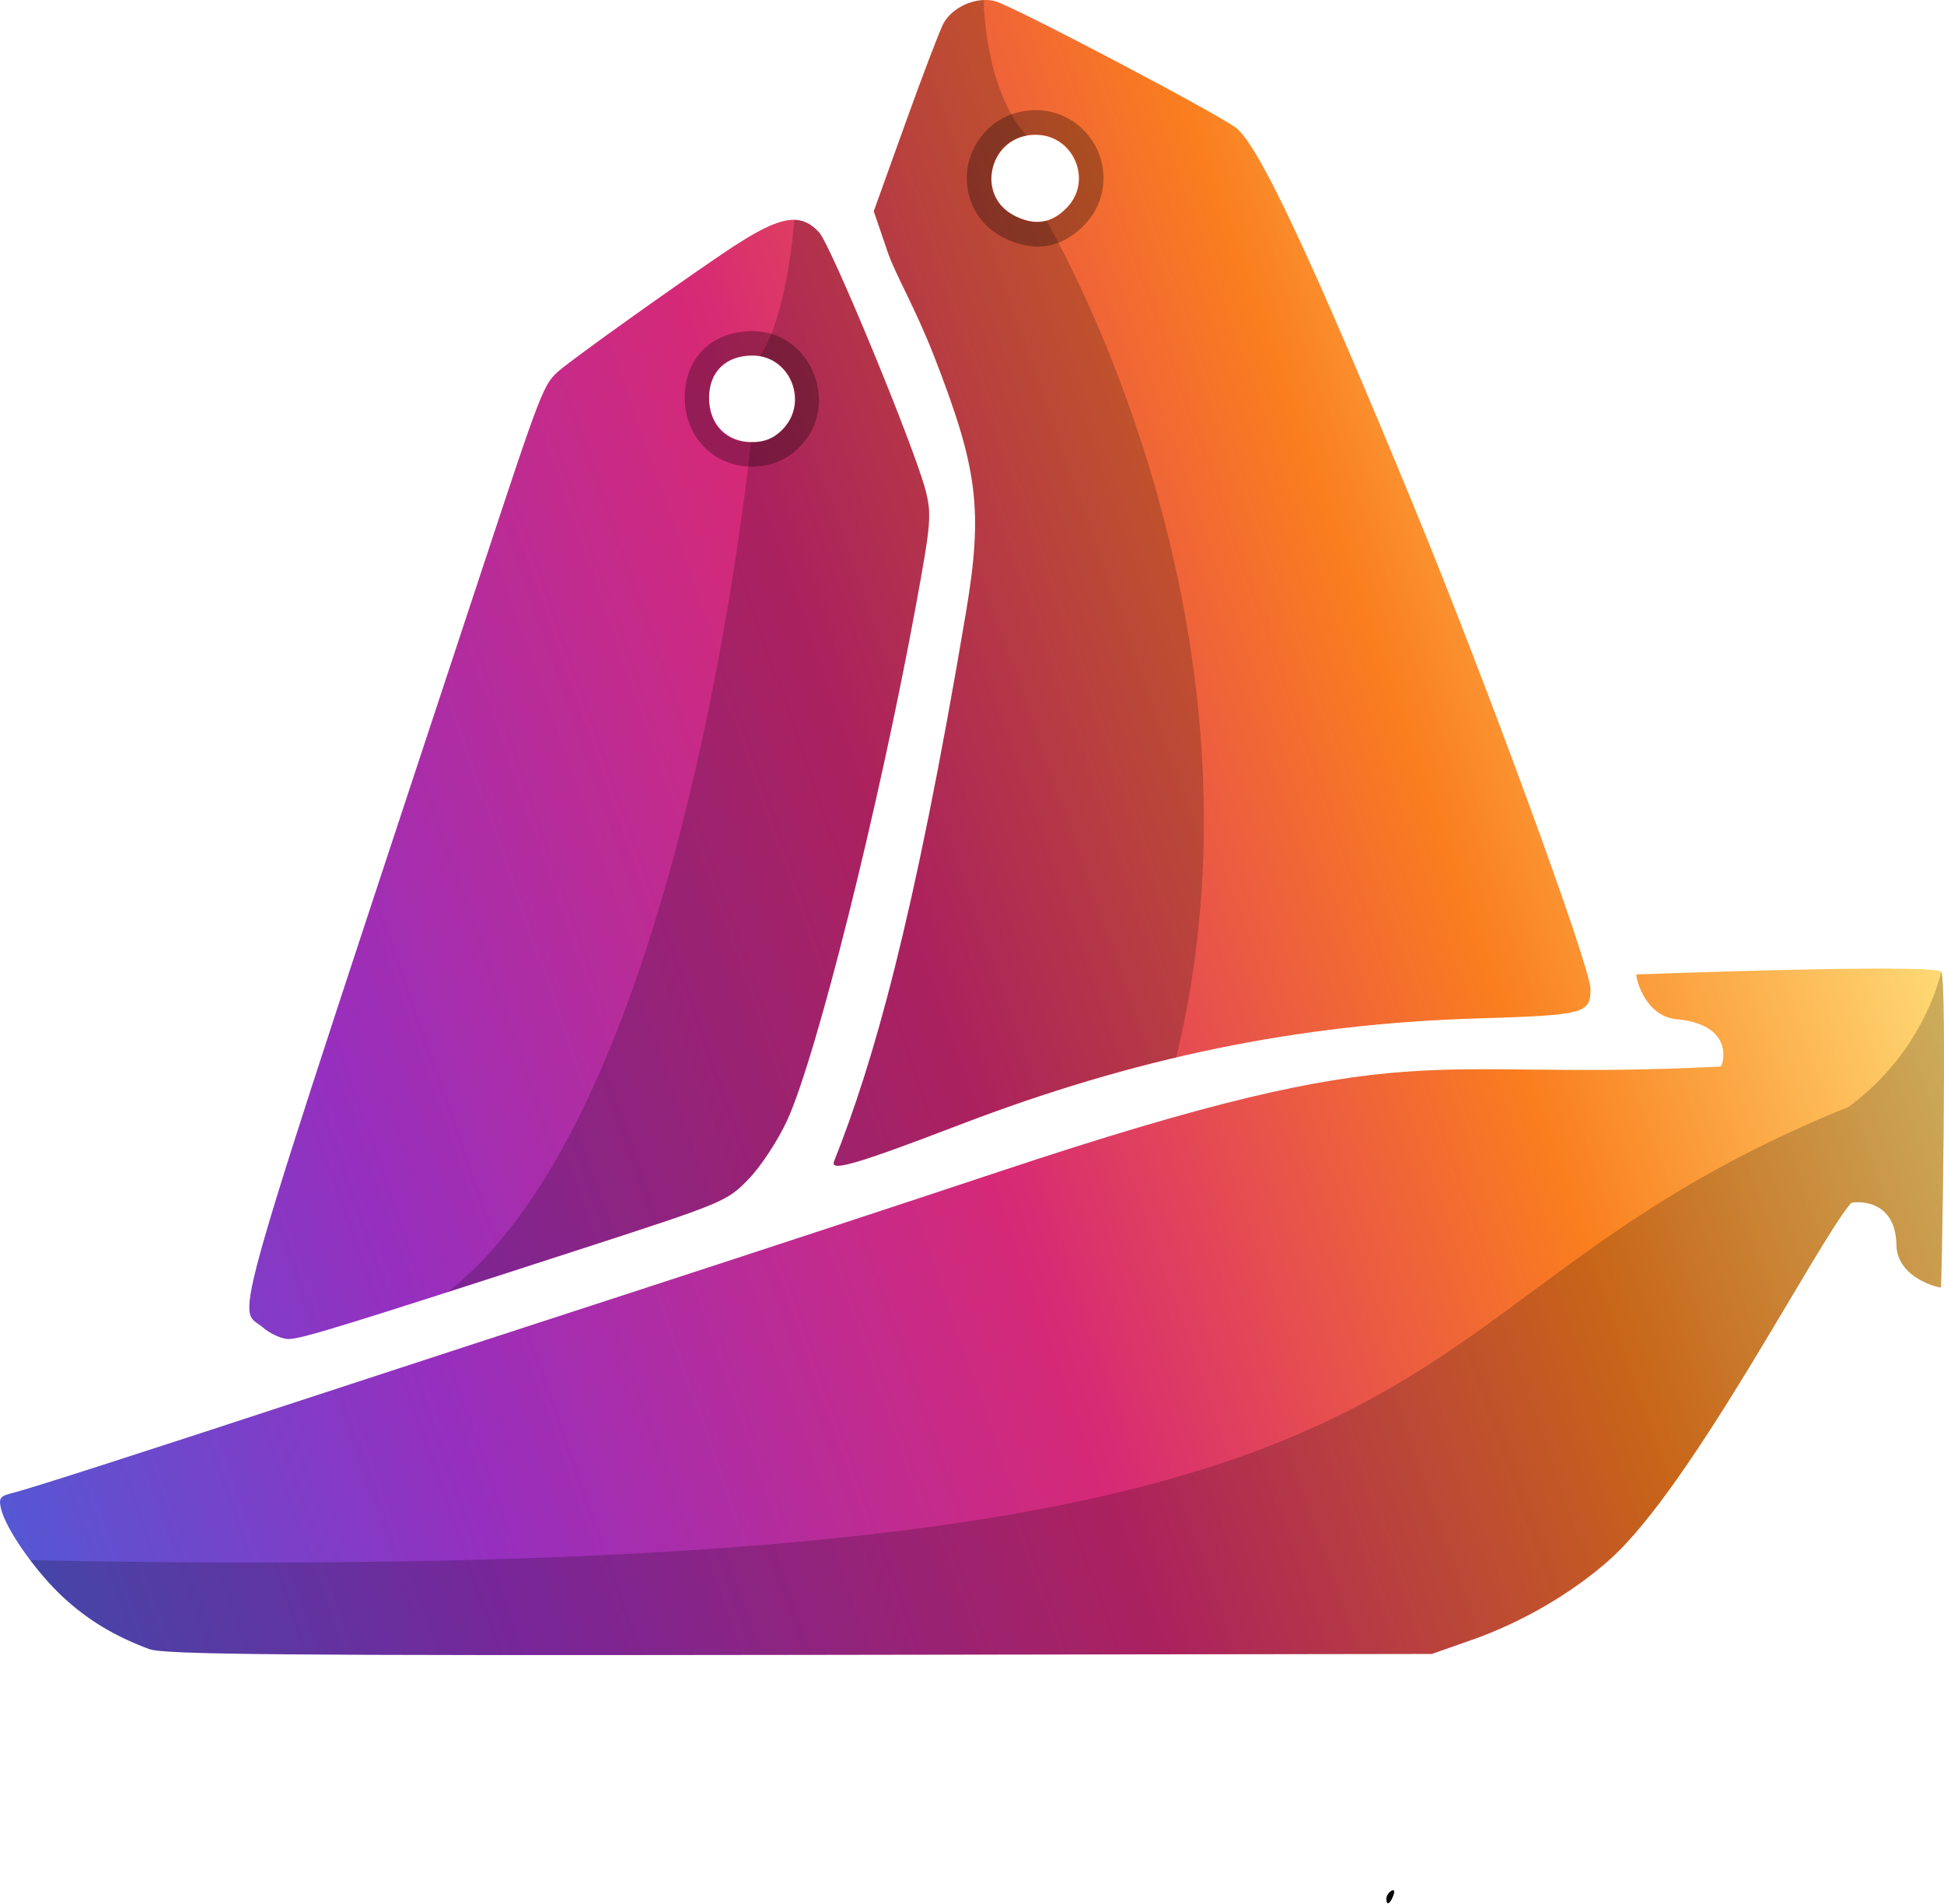
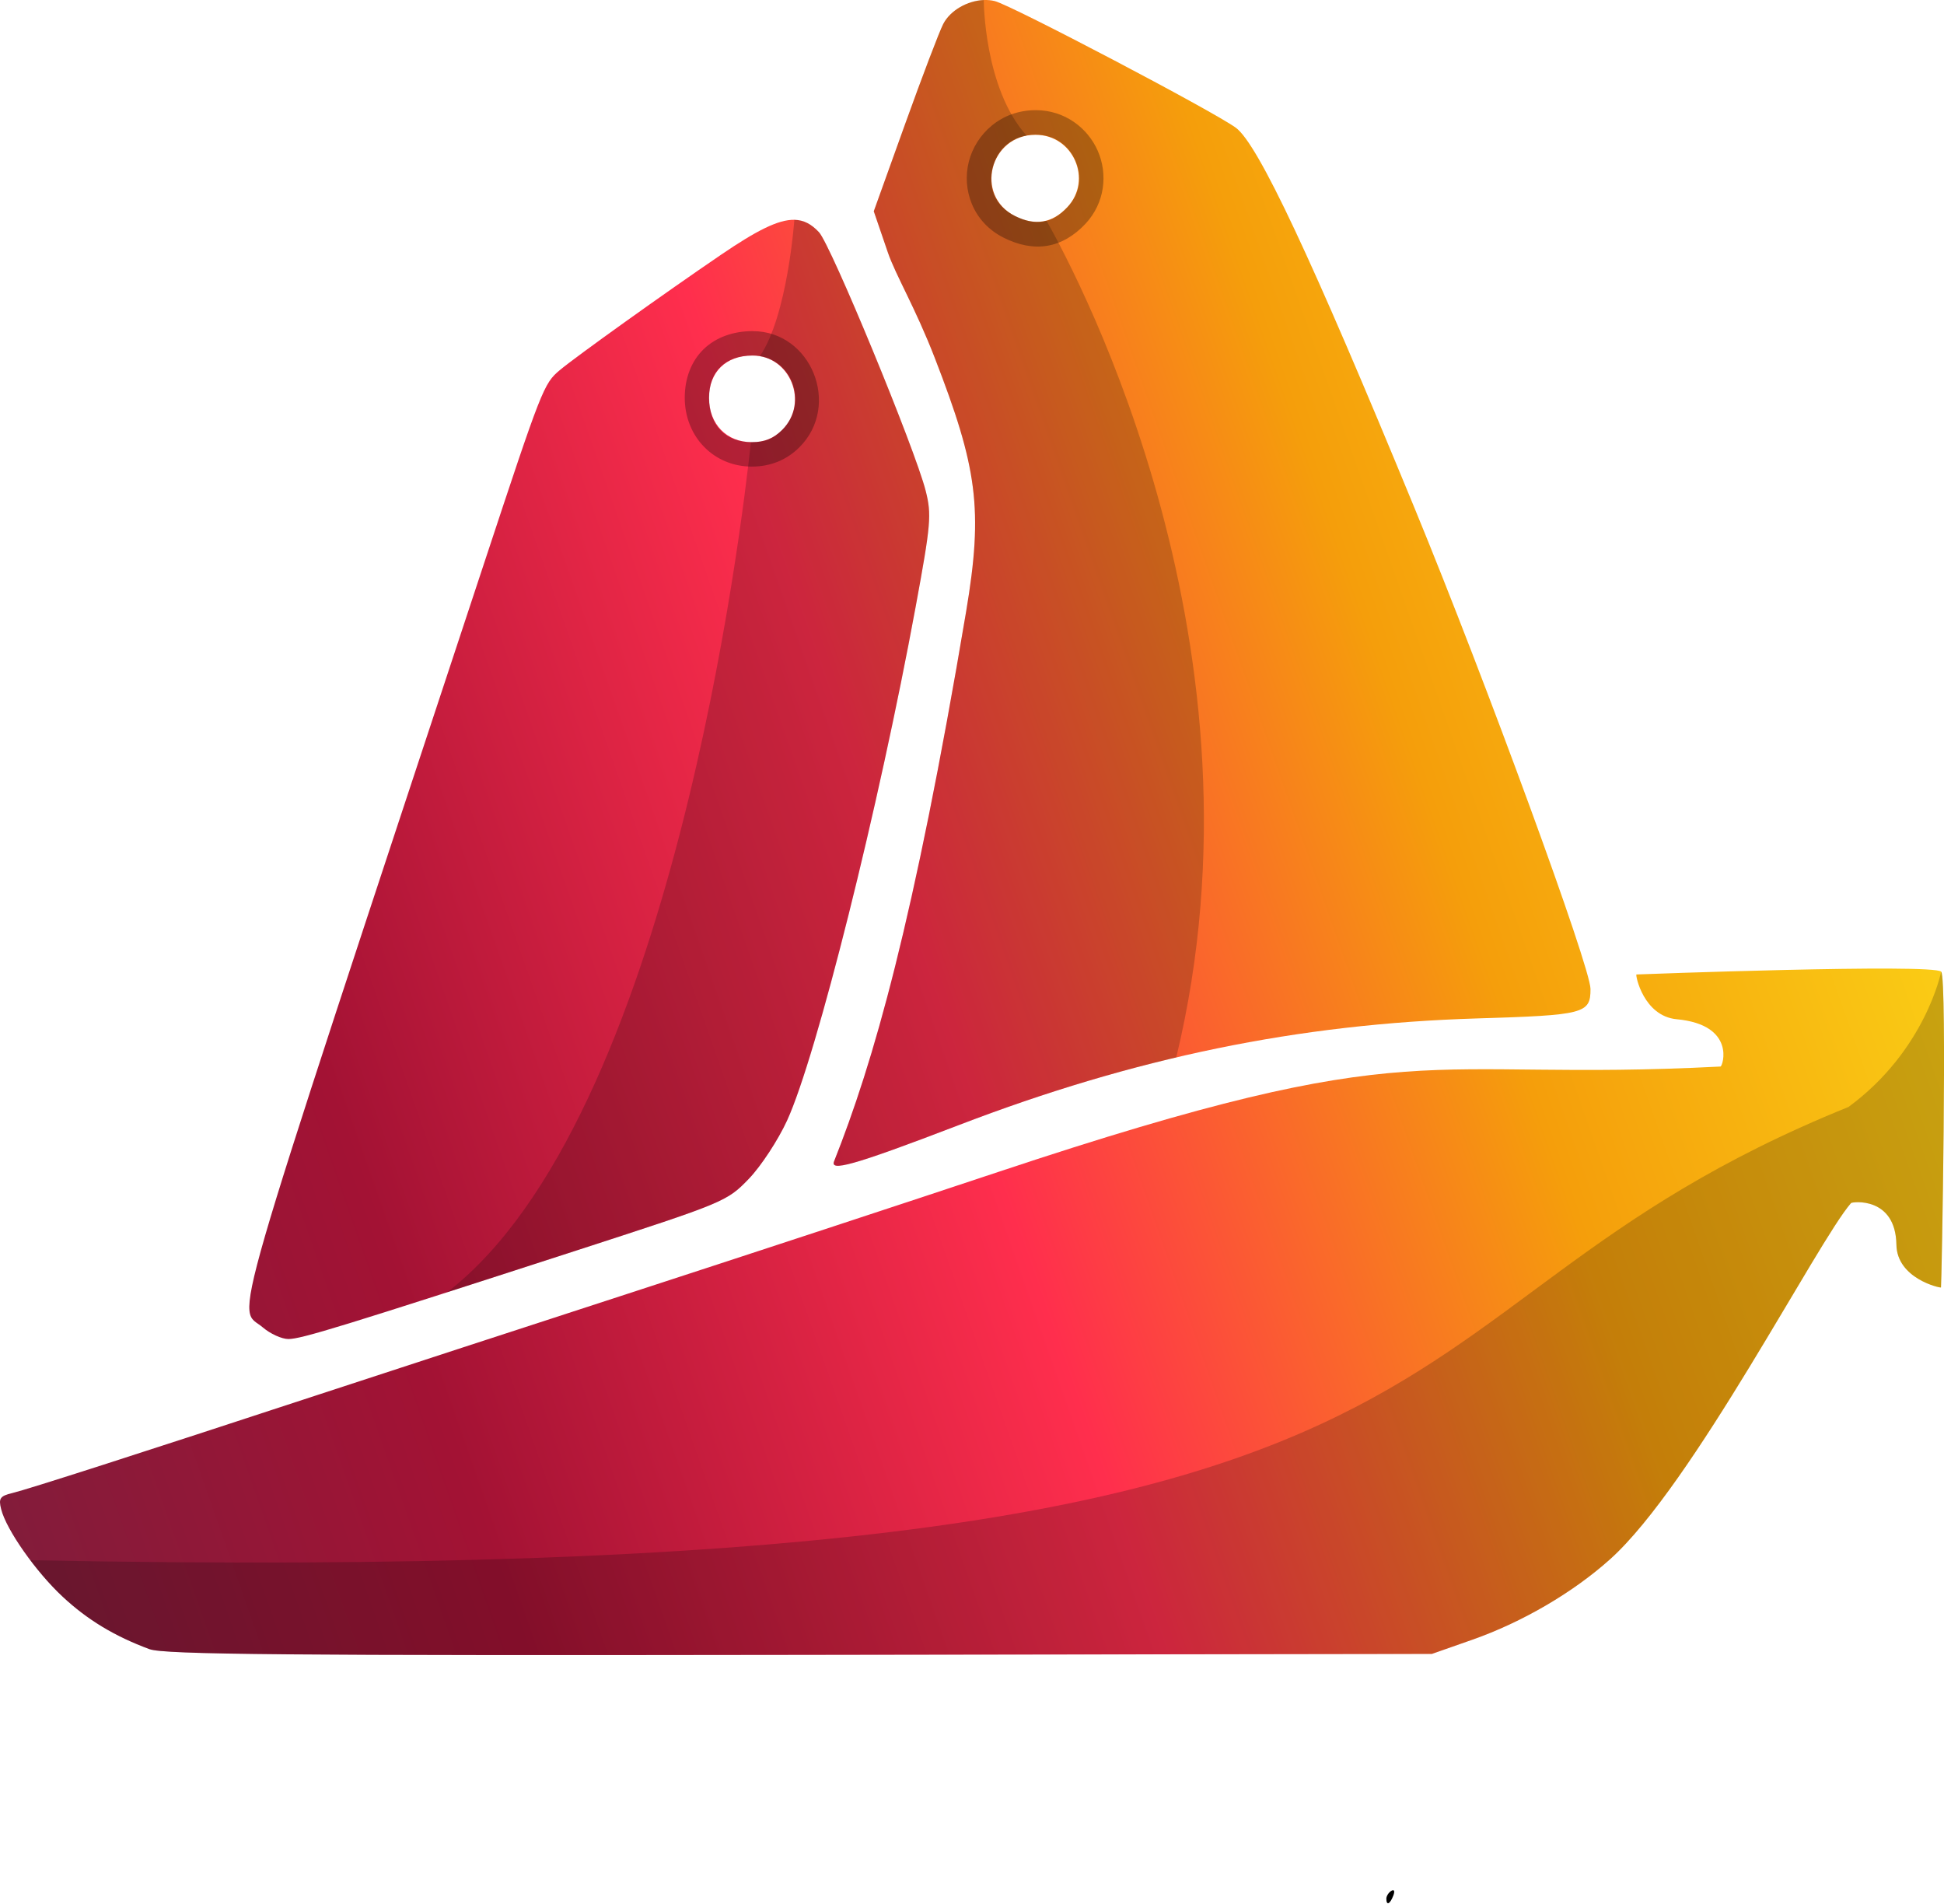
<svg xmlns="http://www.w3.org/2000/svg" xmlns:xlink="http://www.w3.org/1999/xlink" width="102.107mm" height="99.944mm" viewBox="0 0 102.107 99.944" version="1.1" id="svg1" xml:space="preserve">
  <defs id="defs1">
    <linearGradient id="linearGradient152">
-       <stop style="stop-color:#feda75;stop-opacity:1;" offset="0" id="stop149" />
-       <stop style="stop-color:#fa7e1e;stop-opacity:1;" offset="0.208" id="stop150" />
-       <stop style="stop-color:#d62976;stop-opacity:1;" offset="0.466" id="stop151" />
-       <stop style="stop-color:#962fbf;stop-opacity:1;" offset="0.758" id="stop152" />
-       <stop style="stop-color:#4f5bd5;stop-opacity:1;" offset="1" id="stop153" />
+       <stop style="stop-color:#FACC15;stop-opacity:1;" offset="0" id="stop149" />
+       <stop style="stop-color:#F59E0B;stop-opacity:1;" offset="0.208" id="stop150" />
+       <stop style="stop-color:#FF2E4D;stop-opacity:1;" offset="0.466" id="stop151" />
+       <stop style="stop-color:#A31234;stop-opacity:1;" offset="0.758" id="stop152" />
+       <stop style="stop-color:#7F1D3B;stop-opacity:1;" offset="1" id="stop153" />
    </linearGradient>
    <linearGradient xlink:href="#linearGradient152" id="linearGradient238" gradientUnits="userSpaceOnUse" x1="344.508" y1="67.129" x2="242.401" y2="103.017" />
    <linearGradient xlink:href="#linearGradient152" id="linearGradient239" gradientUnits="userSpaceOnUse" x1="344.508" y1="67.129" x2="242.401" y2="103.017" />
    <linearGradient xlink:href="#linearGradient152" id="linearGradient240" gradientUnits="userSpaceOnUse" x1="344.508" y1="67.129" x2="242.401" y2="103.017" />
    <linearGradient xlink:href="#linearGradient152" id="linearGradient241" gradientUnits="userSpaceOnUse" x1="344.508" y1="67.129" x2="242.401" y2="103.017" />
  </defs>
  <g id="layer1" transform="translate(-489.9806,1145.842)">
    <g id="g1" transform="translate(2.879324,-169.8801)">
      <path style="fill:#000000" d="m 515.754,-902.887 c 0.013,-0.308 0.075,-0.371 0.16,-0.16 0.076,0.191 0.067,0.419 -0.021,0.507 -0.088,0.088 -0.15,-0.068 -0.139,-0.347 z" id="path165" />
      <path style="fill:#000000" d="m 559.918,-876.259 c 0,-0.137 0.118,-0.322 0.262,-0.411 0.15,-0.093 0.194,0.013 0.104,0.249 -0.176,0.458 -0.366,0.542 -0.366,0.162 z" id="path188" />
      <g id="g191" style="fill:url(#linearGradient241);fill-opacity:1;fill-rule:nonzero" transform="translate(244.7004,-992.0653)">
        <path id="path189" style="fill:url(#linearGradient238);fill-opacity:1;fill-rule:nonzero" d="m 294.073,16.105 c -0.855,0.034 -1.758,0.539 -2.13,1.258 -0.205,0.396 -1.109,2.77 -2.01,5.277 l -1.638,4.558 0.739,2.16 c 0.407,1.188 1.443,2.903 2.458,5.522 2.239,5.776 2.561,7.943 1.652,13.348 -2.754,16.365 -4.885,23.704 -6.932,28.854 -0.21,0.528 0.812,0.303 6.52,-1.887 9.281,-3.562 17.857,-5.327 27.256,-5.612 5.639,-0.171 5.953,-0.253 5.953,-1.546 0,-1.15 -5.466,-16.083 -9.251,-25.275 -5.407,-13.131 -8.21,-19.094 -9.378,-19.951 -1.17,-0.858 -11.787,-6.435 -12.663,-6.651 -0.185,-0.046 -0.38,-0.063 -0.577,-0.055 z m 2.719,7.078 c 1.978,0 3.014,2.367 1.665,3.803 -0.787,0.837 -1.691,0.989 -2.745,0.46 -2.138,-1.071 -1.329,-4.264 1.08,-4.264 z" />
        <path id="path190" style="fill:url(#linearGradient239);fill-opacity:1;fill-rule:nonzero" d="m 284.123,27.646 c -0.84,-0.017 -1.972,0.557 -3.836,1.825 -2.967,2.018 -7.635,5.357 -8.487,6.072 -0.84,0.705 -0.942,0.966 -3.947,10.062 -13.845,41.921 -13.009,39.033 -11.65,40.202 0.392,0.337 0.998,0.612 1.346,0.612 0.674,0 2.822,-0.66 15.212,-4.676 7.695,-2.495 7.821,-2.547 8.967,-3.733 0.639,-0.662 1.547,-2.046 2.018,-3.077 1.544,-3.379 4.806,-16.413 6.75,-26.972 0.8,-4.344 0.842,-4.834 0.525,-6.085 -0.561,-2.209 -4.98,-12.914 -5.606,-13.581 -0.389,-0.415 -0.788,-0.638 -1.292,-0.649 z m -2.198,7.127 c 1.988,0 2.983,2.482 1.564,3.902 -0.448,0.448 -0.943,0.649 -1.599,0.649 -1.324,0 -2.249,-0.955 -2.249,-2.323 0,-1.362 0.888,-2.228 2.285,-2.228 z" />
        <path style="fill:url(#linearGradient240);fill-opacity:1;fill-rule:nonzero" d="m 250.257,102.706 c -1.835,-0.68 -3.253,-1.535 -4.561,-2.752 -1.415,-1.316 -2.964,-3.519 -3.236,-4.604 -0.142,-0.565 -0.057,-0.688 0.582,-0.842 0.83,-0.2 6.476,-2.014 16.094,-5.171 3.493,-1.146 10.993,-3.593 16.669,-5.438 5.675,-1.845 14.248,-4.662 19.05,-6.262 22.431,-7.471 21.811,-4.695 37.912,-5.528 0.125,-0.006 0.833,-2.19 -2.298,-2.483 -1.739,-0.163 -2.175,-2.305 -2.117,-2.351 0.005,-0.004 15.573,-0.583 16.009,-0.147 0.325,0.325 0.021,16.551 -0.011,16.582 -0.038,0.039 -2.313,-0.46 -2.342,-2.244 -0.041,-2.545 -2.322,-2.257 -2.383,-2.187 -1.765,2.026 -8.303,14.8 -12.659,18.706 -1.952,1.75 -4.614,3.304 -7.24,4.226 l -2.117,0.743 -33.205,0.05 c -26.914,0.04 -33.383,-0.016 -34.146,-0.299 z" id="path191" />
      </g>
      <path style="baseline-shift:baseline;display:inline;overflow:visible;opacity:0.3;vector-effect:none;fill:#000000;stroke-width:1.286;enable-background:accumulate;stop-color:#000000" d="m 541.499,-970.177 c -1.833,0 -3.144,1.257 -3.512,2.708 -0.368,1.451 0.201,3.173 1.834,3.991 0.766,0.384 1.543,0.547 2.288,0.422 0.746,-0.125 1.423,-0.534 1.999,-1.148 1.044,-1.112 1.18,-2.632 0.653,-3.836 -0.527,-1.203 -1.735,-2.138 -3.263,-2.138 z m 0,1.286 c 1.015,0 1.743,0.586 2.085,1.366 0.342,0.781 0.279,1.704 -0.412,2.439 -0.435,0.463 -0.846,0.689 -1.273,0.761 -0.428,0.072 -0.912,-0.006 -1.502,-0.301 -1.117,-0.56 -1.403,-1.581 -1.163,-2.527 0.24,-0.946 1.001,-1.738 2.266,-1.738 z" id="path192" />
      <path style="baseline-shift:baseline;display:inline;overflow:visible;opacity:0.3;vector-effect:none;fill:#000000;stroke-width:1.281;enable-background:accumulate;stop-color:#000000" d="m 526.636,-958.574 c -1.027,0 -1.94,0.327 -2.583,0.954 -0.643,0.627 -0.986,1.531 -0.986,2.543 0,2.042 1.519,3.617 3.524,3.617 0.972,0 1.829,-0.345 2.503,-1.019 2.189,-2.189 0.624,-6.094 -2.458,-6.094 z m 0,1.281 c 2.015,0 2.999,2.455 1.549,3.904 -0.476,0.476 -0.885,0.646 -1.594,0.646 -1.389,0 -2.243,-0.871 -2.243,-2.335 0,-0.733 0.227,-1.26 0.601,-1.624 0.374,-0.364 0.924,-0.591 1.687,-0.591 z" id="path193" />
      <path id="path194" style="opacity:0.2;fill:#000000" d="m 589.06,-924.937 c 0,0 -0.82,4.134 -4.869,7.104 -27.569,11.144 -14.652,25.4 -95.5,23.801 0.527,0.697 1.127,1.383 1.706,1.921 1.309,1.216 2.726,2.072 4.561,2.752 0.762,0.283 7.231,0.339 34.146,0.299 l 33.205,-0.05 2.117,-0.743 c 2.626,-0.922 5.288,-2.475 7.24,-4.226 4.356,-3.906 10.895,-16.681 12.659,-18.706 0.061,-0.07 2.342,-0.358 2.383,2.187 0.029,1.769 2.269,2.274 2.341,2.244 l 5.1e-4,-5.2e-4 5.2e-4,-5.2e-4 c 0.032,-0.032 0.335,-16.233 0.012,-16.581 z" />
      <path id="path195" style="opacity:0.2;fill:#000000" d="m 538.774,-975.96 c -0.855,0.034 -1.758,0.539 -2.13,1.258 -0.205,0.396 -1.109,2.77 -2.01,5.277 l -1.638,4.558 0.739,2.16 c 0.407,1.188 1.443,2.903 2.458,5.522 2.239,5.776 2.561,7.943 1.652,13.348 -2.754,16.365 -4.885,23.704 -6.932,28.854 -0.21,0.528 0.812,0.304 6.52,-1.887 3.904,-1.498 7.682,-2.678 11.45,-3.564 5.178,-21.411 -5.023,-40.769 -6.817,-43.942 -0.507,0.139 -1.056,0.058 -1.654,-0.242 -1.992,-0.999 -1.425,-3.84 0.611,-4.221 -2.247,-2.491 -2.25,-7.12 -2.25,-7.12 z" />
      <path id="path196" style="opacity:0.2;fill:#000000" d="m 528.824,-964.419 c 0,0 -0.352,5.027 -1.81,7.159 1.724,0.297 2.5,2.545 1.176,3.869 -0.448,0.448 -0.943,0.649 -1.599,0.649 -0.017,0 -0.033,-2.1e-4 -0.05,-5.2e-4 -0.46,4.327 -4.157,35.534 -15.954,44.642 1.845,-0.593 4.104,-1.323 6.876,-2.222 7.695,-2.495 7.821,-2.547 8.967,-3.733 0.639,-0.662 1.547,-2.046 2.018,-3.077 1.544,-3.379 4.806,-16.413 6.75,-26.972 0.8,-4.344 0.842,-4.834 0.525,-6.085 -0.561,-2.209 -4.98,-12.914 -5.606,-13.581 -0.389,-0.415 -0.788,-0.638 -1.292,-0.649 z" />
    </g>
  </g>
</svg>
